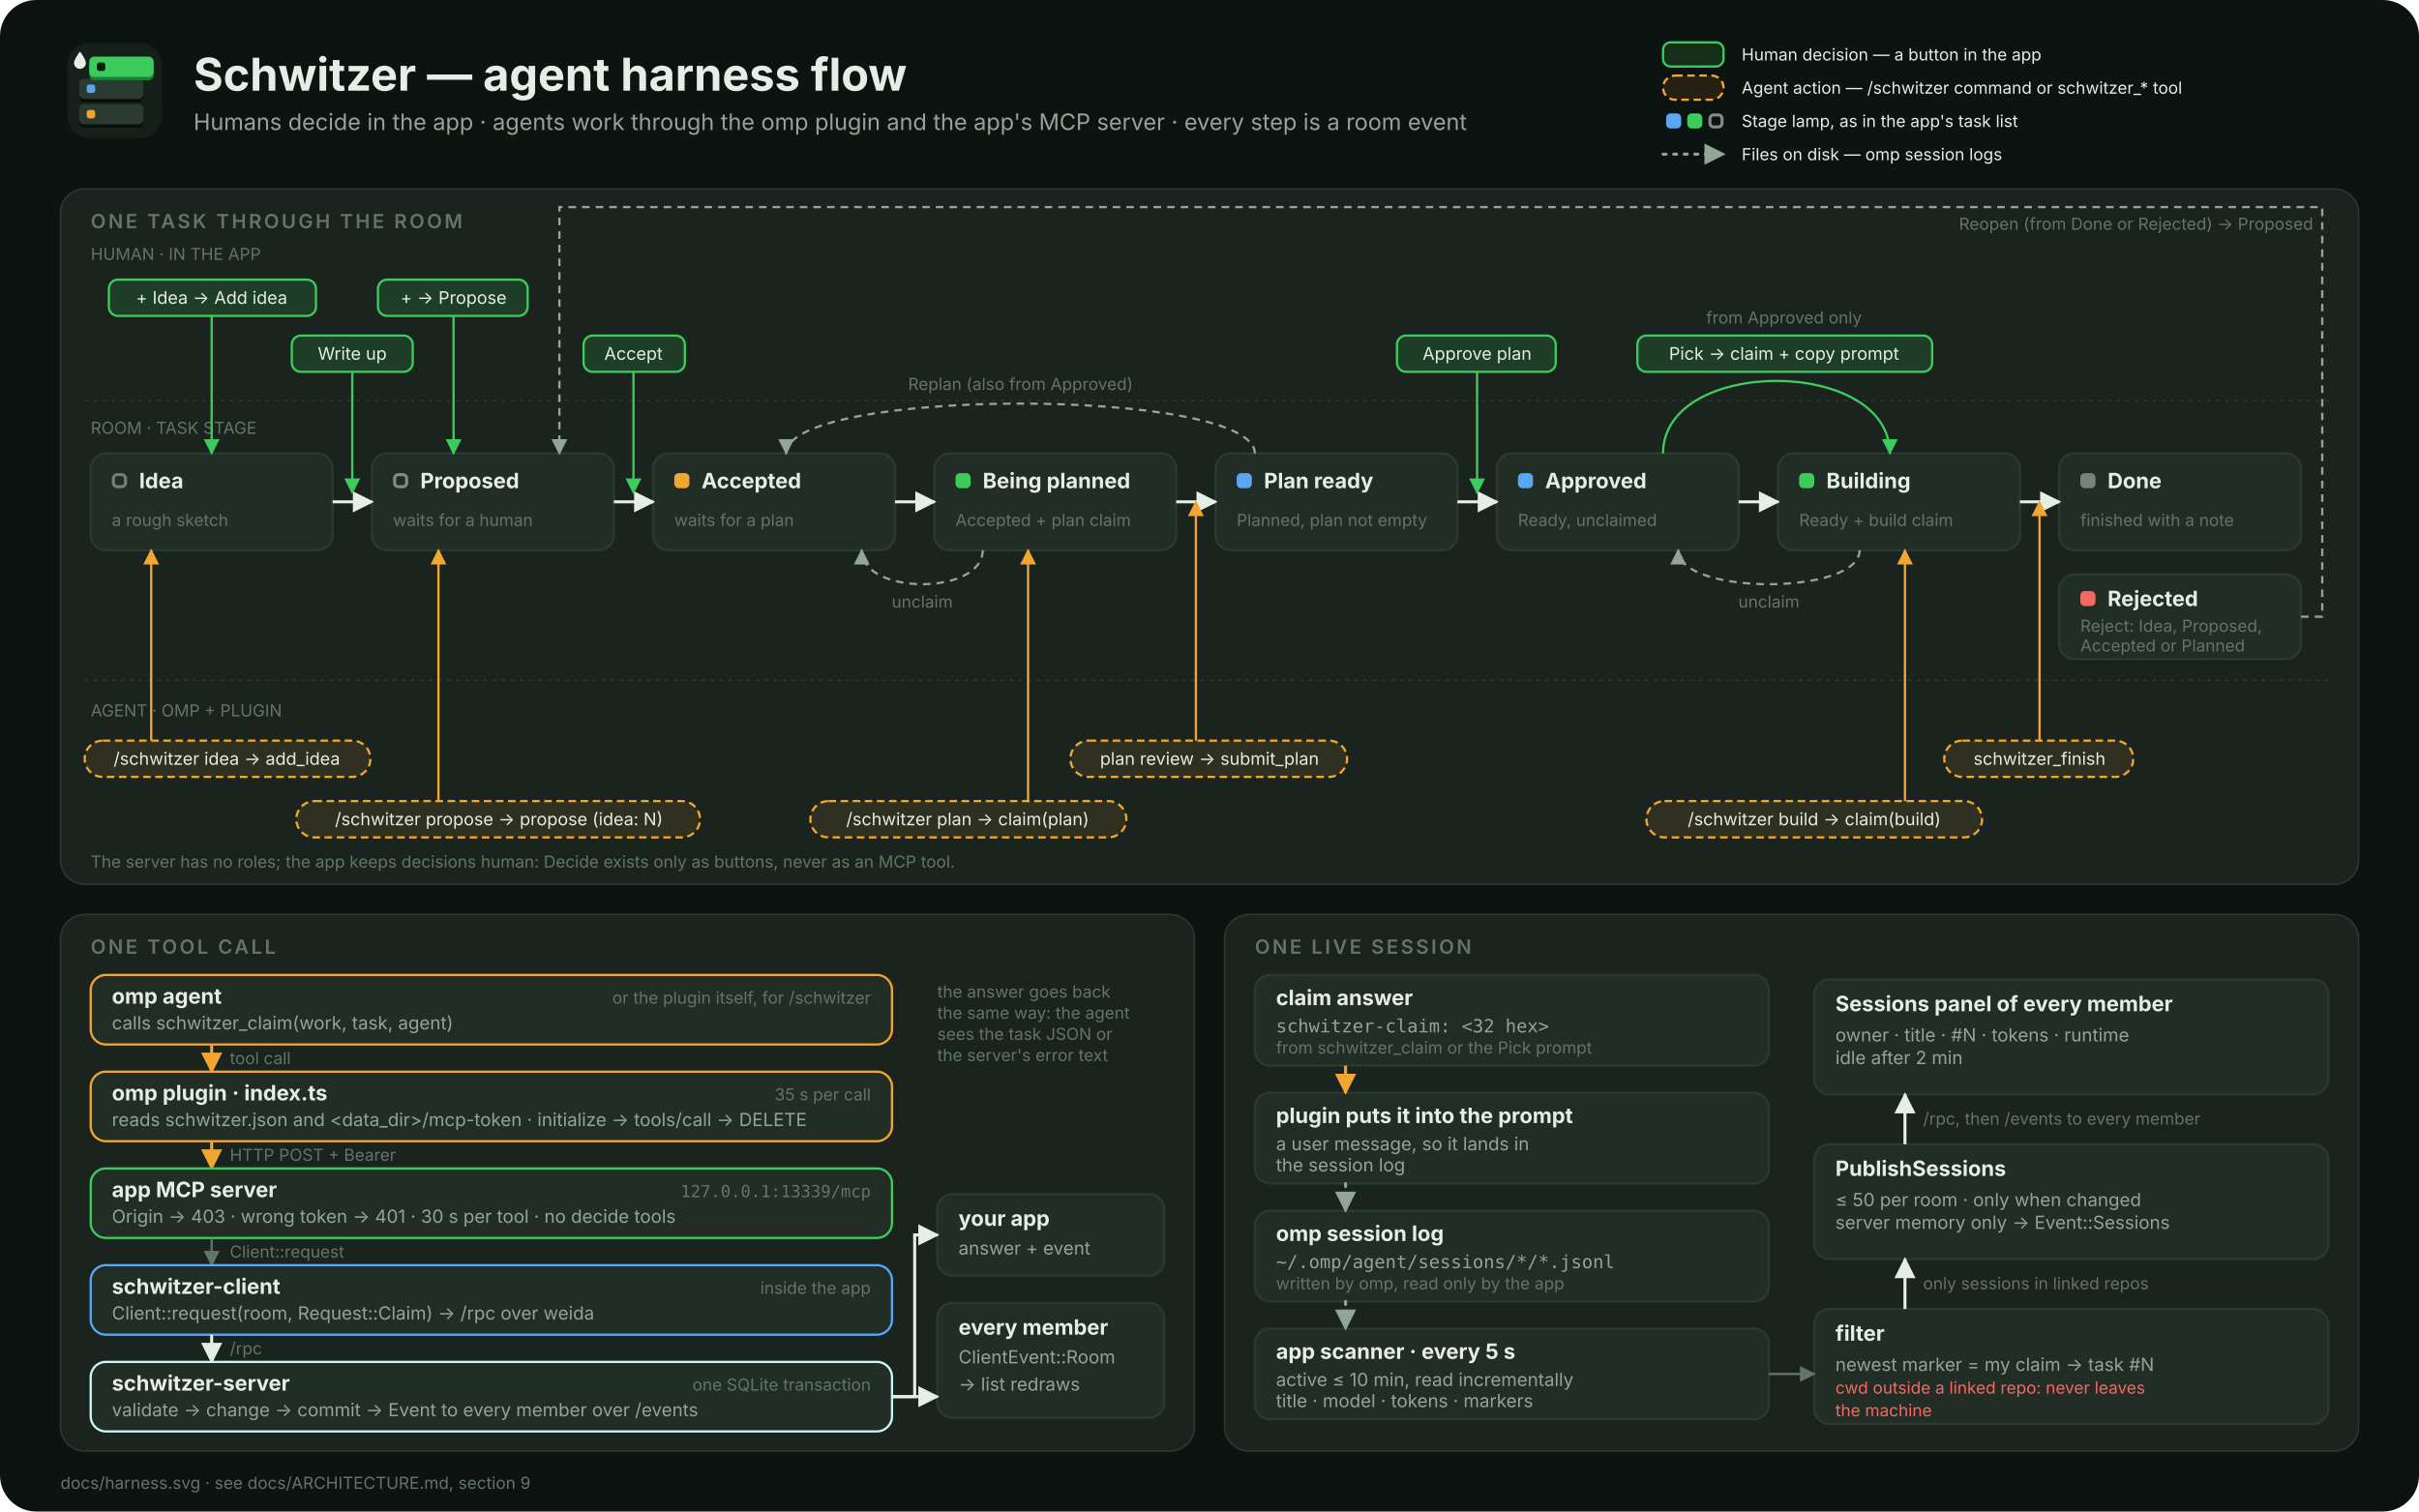
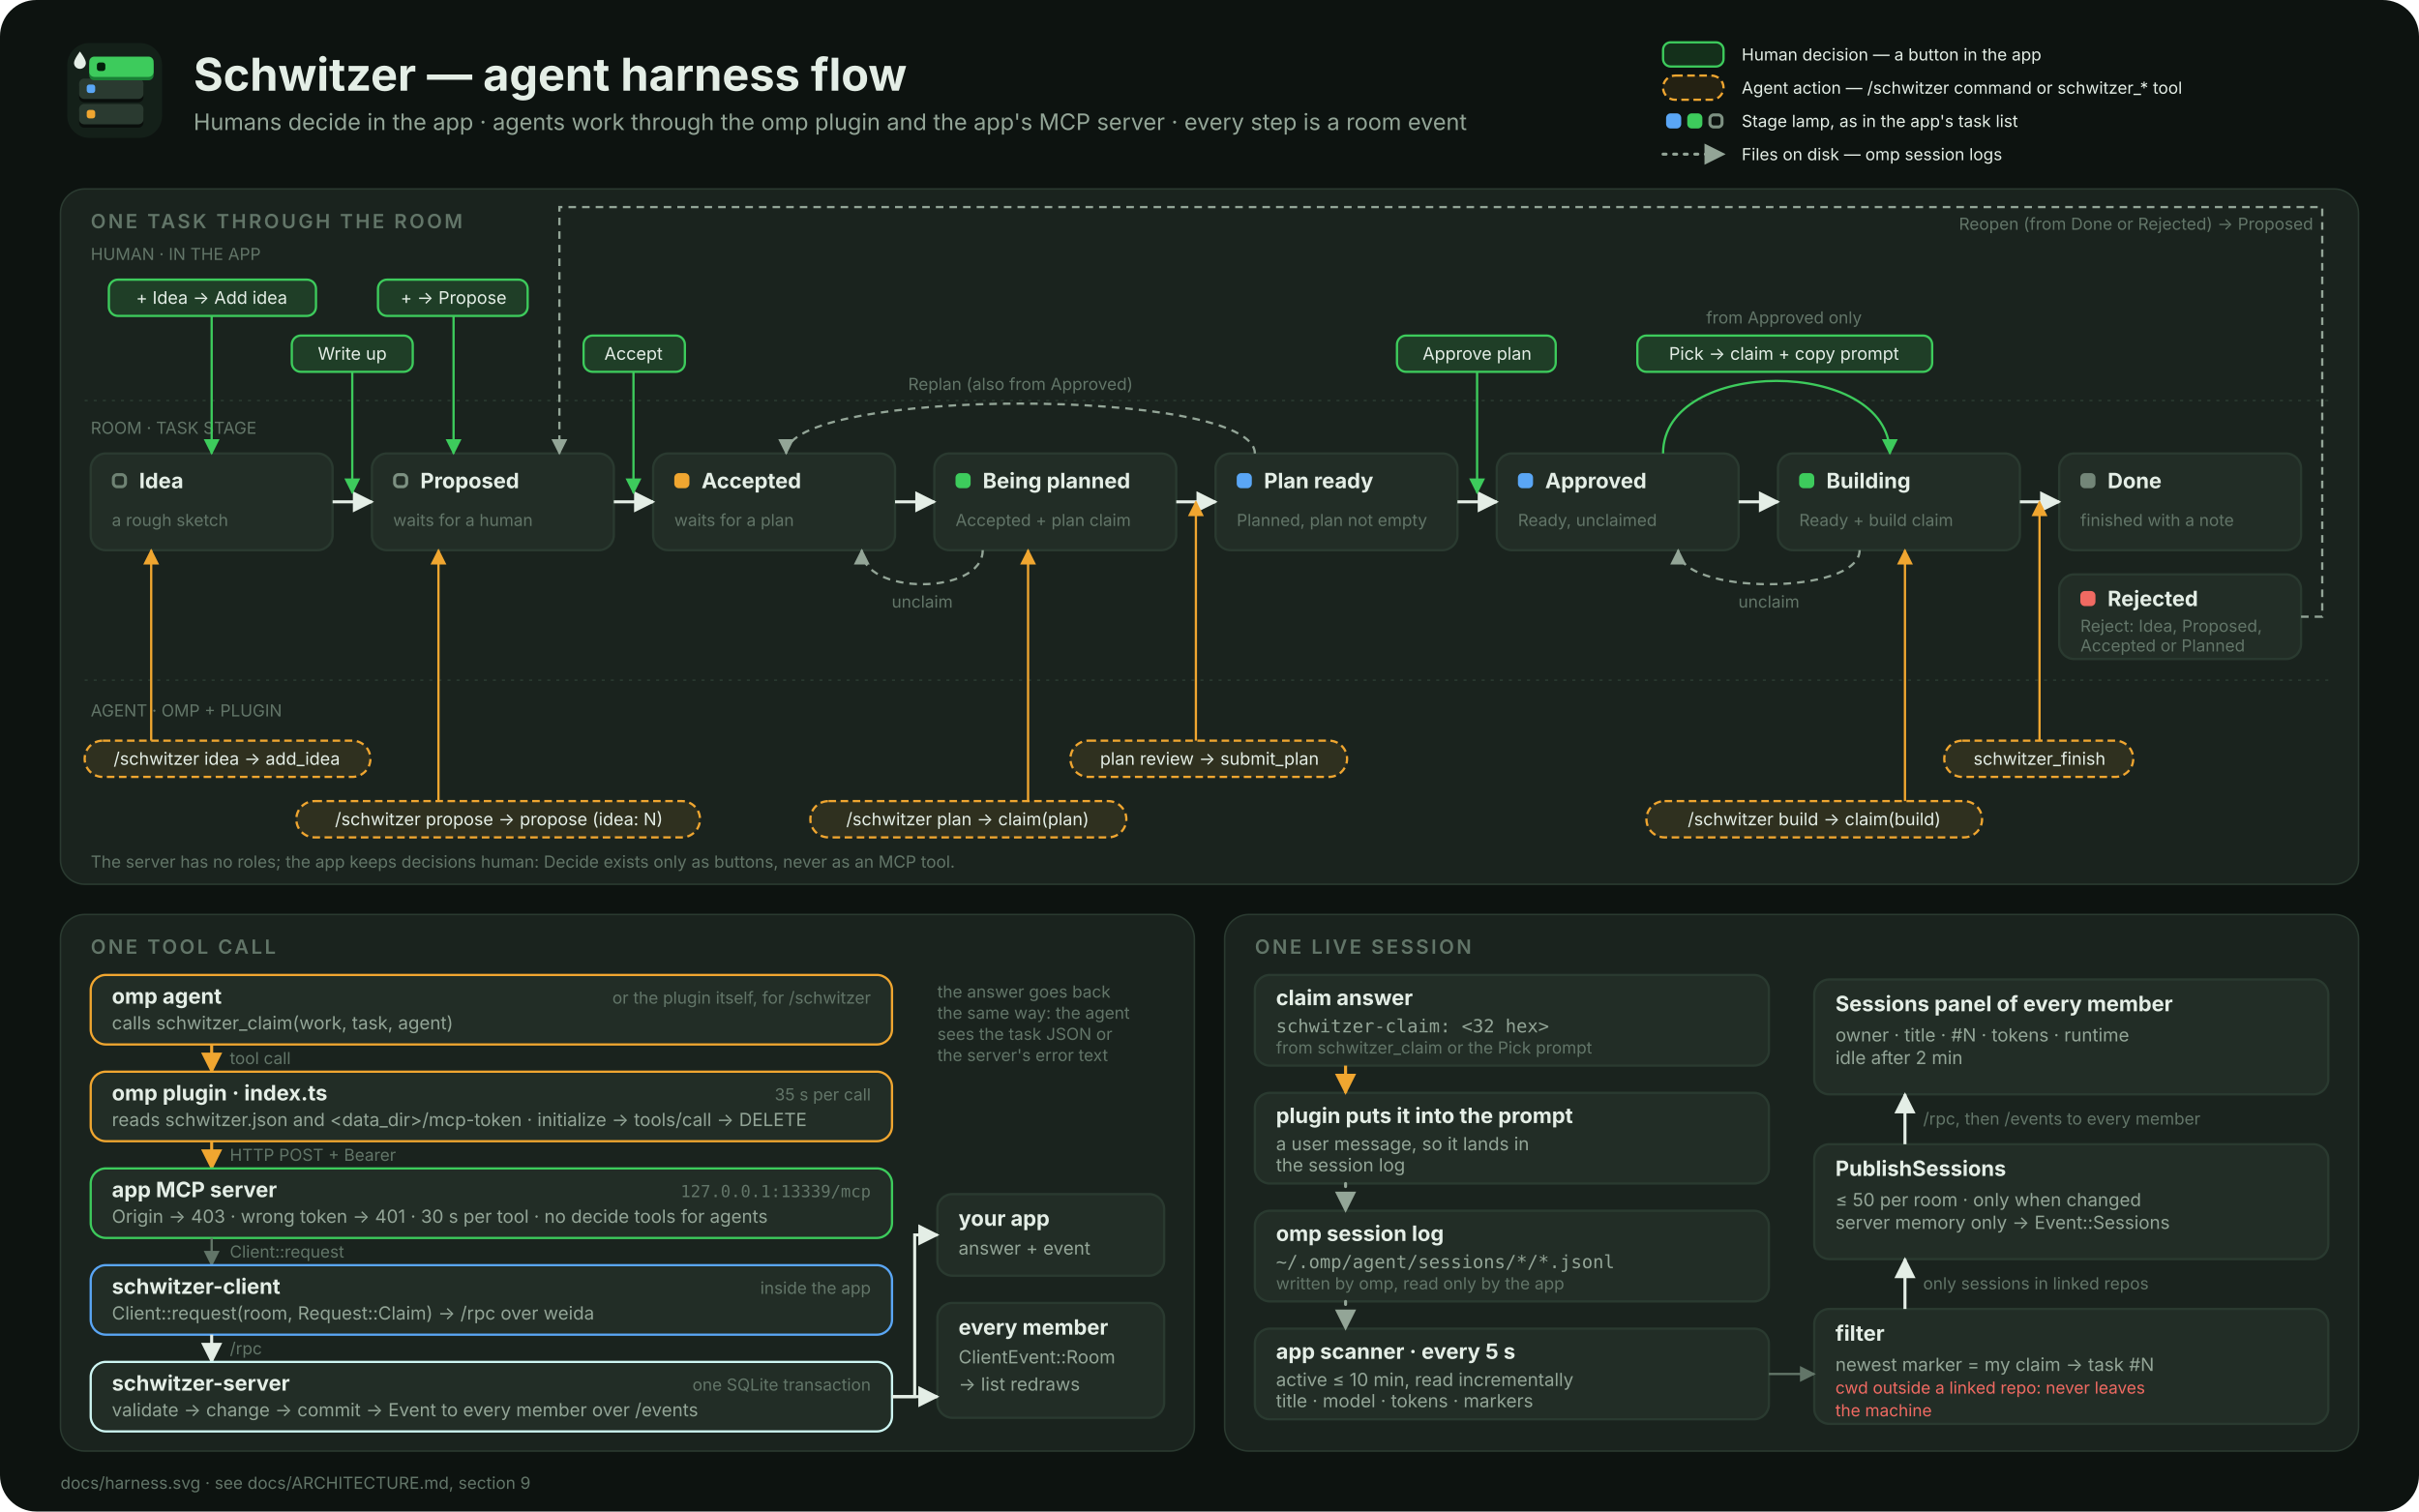
<svg xmlns="http://www.w3.org/2000/svg" width="1600" height="1000" viewBox="0 0 1600 1000" role="img" aria-labelledby="title desc">
  <defs>
    <style>
      text { font-family: Figtree, Inter, 'Segoe UI', 'Helvetica Neue', Arial, 'DejaVu Sans', sans-serif; }
      .title { font-size: 30px; font-weight: 700; fill: #e4eee6; }
      .sub { font-size: 15px; fill: #93a597; }
      .region { font-size: 13px; font-weight: 600; letter-spacing: 1.6px; fill: #627568; }
      .crate { font-family: 'JetBrains Mono', 'SFMono-Regular', Consolas, 'DejaVu Sans Mono', monospace; font-size: 14px; font-weight: 700; }
      .mono { font-family: 'JetBrains Mono', 'SFMono-Regular', Consolas, 'DejaVu Sans Mono', monospace; }
      .desc { font-size: 12px; fill: #93a597; }
      .chip { font-size: 11.5px; fill: #e4eee6; }
      .legend { font-size: 11px; fill: #e4eee6; }
      .small { font-size: 11px; fill: #627568; }
      .bold { font-weight: 700; }
      .head { font-size: 14px; font-weight: 700; fill: #e4eee6; }
      .mid { text-anchor: middle; }
      .end { text-anchor: end; }
      .app { fill: #3dcb5c; }
      .client { fill: #5aa6f5; }
      .proto { fill: #e6dcff; }
      .server { fill: #cdf5f2; }
      .agent { fill: #f0a630; }
      .danger { fill: #f06a62; }
    </style>
    <marker id="m-room" viewBox="0 0 10 10" refX="9" refY="5" markerWidth="7" markerHeight="7" orient="auto-start-reverse">
      <path d="M0 0 L10 5 L0 10 z" fill="#e4eee6" />
    </marker>
    <marker id="m-agent" viewBox="0 0 10 10" refX="9" refY="5" markerWidth="7" markerHeight="7" orient="auto-start-reverse">
      <path d="M0 0 L10 5 L0 10 z" fill="#f0a630" />
    </marker>
    <marker id="m-file" viewBox="0 0 10 10" refX="9" refY="5" markerWidth="7" markerHeight="7" orient="auto-start-reverse">
      <path d="M0 0 L10 5 L0 10 z" fill="#93a597" />
    </marker>
    <marker id="m-https" viewBox="0 0 10 10" refX="9" refY="5" markerWidth="7" markerHeight="7" orient="auto-start-reverse">
      <path d="M0 0 L10 5 L0 10 z" fill="#627568" />
    </marker>
    <marker id="m-human" viewBox="0 0 10 10" refX="9" refY="5" markerWidth="7" markerHeight="7" orient="auto-start-reverse">
      <path d="M0 0 L10 5 L0 10 z" fill="#3dcb5c" />
    </marker>
  </defs>
  <rect width="1600" height="1000" rx="24" fill="#0d1310" />
  <g transform="translate(40 24) scale(0.56)">
    <rect x="8" y="8" width="112" height="112" rx="26" fill="#142019" />
    <rect x="22" y="84" width="76" height="24" rx="6" fill="#0a0f0c" />
    <rect x="22" y="80" width="76" height="24" rx="6" fill="#2a3a30" />
    <rect x="31" y="87" width="10" height="10" rx="3" fill="#f0a630" />
    <rect x="22" y="54" width="76" height="24" rx="6" fill="#0a0f0c" />
    <rect x="22" y="50" width="76" height="24" rx="6" fill="#2a3a30" />
    <rect x="31" y="57" width="10" height="10" rx="3" fill="#5aa6f5" />
    <rect x="34" y="28" width="76" height="24" rx="6" fill="#1a7f35" />
    <rect x="34" y="24" width="76" height="24" rx="6" fill="#3dcb5c" />
    <rect x="43" y="31" width="10" height="10" rx="3" fill="#03200b" />
    <path d="M23 18 C23 18 16 27 16 31.5 A7 7 0 0 0 30 31.5 C30 27 23 18 23 18 Z" fill="#e4eee6" />
  </g>
  <text x="128" y="60" class="title">Schwitzer — agent harness flow</text>
  <text x="128" y="86" class="sub">Humans decide in the app · agents work through the omp plugin and the app's MCP server · every step is a room event</text>
  <rect x="1100" y="28" width="40" height="16" rx="5" fill="#3dcb5c" stroke="#3dcb5c" stroke-width="1.5" fill-opacity="0.16" />
  <text x="1152" y="40" class="legend">Human decision — a button in the app</text>
  <rect x="1100" y="50" width="40" height="16" rx="8" fill="#f0a630" stroke="#f0a630" stroke-width="1.5" fill-opacity="0.10" stroke-dasharray="5 3" />
  <text x="1152" y="62" class="legend">Agent action — /schwitzer command or schwitzer_* tool</text>
  <rect x="1102" y="75" width="10" height="10" rx="3" fill="#5aa6f5" />
  <rect x="1116" y="75" width="10" height="10" rx="3" fill="#3dcb5c" />
  <rect x="1131" y="76" width="8" height="8" rx="2.5" fill="none" stroke="#7d9182" stroke-width="2" />
  <text x="1152" y="84" class="legend">Stage lamp, as in the app's task list</text>
  <path d="M1100 102 L1140 102" fill="none" stroke="#93a597" stroke-width="2" stroke-dasharray="2 5" stroke-linecap="round" marker-end="url(#m-file)" />
  <text x="1152" y="106" class="legend">Files on disk — omp session logs</text>
  <rect x="40" y="125" width="1520" height="460" rx="16" fill="#1a231e" stroke="#2a3a30" />
  <text x="60" y="151" class="region">ONE TASK THROUGH THE ROOM</text>
  <text x="60" y="172" class="small">HUMAN · IN THE APP</text>
  <line x1="56" y1="265" x2="1544" y2="265" stroke="#2a3a30" stroke-dasharray="2 4" />
  <text x="60" y="287" class="small">ROOM · TASK STAGE</text>
  <line x1="56" y1="450" x2="1544" y2="450" stroke="#2a3a30" stroke-dasharray="2 4" />
  <text x="60" y="474" class="small">AGENT · OMP + PLUGIN</text>
  <rect x="60" y="300" width="160" height="64" rx="10" fill="#222d26" stroke="#2a3a30" stroke-width="1.5" />
  <rect x="75" y="314" width="8" height="8" rx="2.5" fill="none" stroke="#6f8374" stroke-width="2" />
  <text x="92" y="323" class="head">Idea</text>
  <text x="74" y="348" class="small">a rough sketch</text>
  <rect x="246" y="300" width="160" height="64" rx="10" fill="#222d26" stroke="#2a3a30" stroke-width="1.5" />
  <rect x="261" y="314" width="8" height="8" rx="2.5" fill="none" stroke="#7d9182" stroke-width="2" />
  <text x="278" y="323" class="head">Proposed</text>
  <text x="260" y="348" class="small">waits for a human</text>
  <rect x="432" y="300" width="160" height="64" rx="10" fill="#222d26" stroke="#2a3a30" stroke-width="1.5" />
  <rect x="446" y="313" width="10" height="10" rx="3" fill="#f0a630" />
  <text x="464" y="323" class="head">Accepted</text>
  <text x="446" y="348" class="small">waits for a plan</text>
  <rect x="618" y="300" width="160" height="64" rx="10" fill="#222d26" stroke="#2a3a30" stroke-width="1.5" />
  <rect x="632" y="313" width="10" height="10" rx="3" fill="#3dcb5c" />
  <text x="650" y="323" class="head">Being planned</text>
  <text x="632" y="348" class="small">Accepted + plan claim</text>
  <rect x="804" y="300" width="160" height="64" rx="10" fill="#222d26" stroke="#2a3a30" stroke-width="1.5" />
  <rect x="818" y="313" width="10" height="10" rx="3" fill="#5aa6f5" />
  <text x="836" y="323" class="head">Plan ready</text>
  <text x="818" y="348" class="small">Planned, plan not empty</text>
  <rect x="990" y="300" width="160" height="64" rx="10" fill="#222d26" stroke="#2a3a30" stroke-width="1.5" />
  <rect x="1004" y="313" width="10" height="10" rx="3" fill="#5aa6f5" />
  <text x="1022" y="323" class="head">Approved</text>
  <text x="1004" y="348" class="small">Ready, unclaimed</text>
  <rect x="1176" y="300" width="160" height="64" rx="10" fill="#222d26" stroke="#2a3a30" stroke-width="1.5" />
  <rect x="1190" y="313" width="10" height="10" rx="3" fill="#3dcb5c" />
  <text x="1208" y="323" class="head">Building</text>
  <text x="1190" y="348" class="small">Ready + build claim</text>
  <rect x="1362" y="300" width="160" height="64" rx="10" fill="#222d26" stroke="#2a3a30" stroke-width="1.5" />
  <rect x="1376" y="313" width="10" height="10" rx="3" fill="#738678" />
  <text x="1394" y="323" class="head">Done</text>
  <text x="1376" y="348" class="small">finished with a note</text>
  <path d="M220 332 L246 332" fill="none" stroke="#e4eee6" stroke-width="2" marker-end="url(#m-room)" />
  <path d="M406 332 L432 332" fill="none" stroke="#e4eee6" stroke-width="2" marker-end="url(#m-room)" />
  <path d="M592 332 L618 332" fill="none" stroke="#e4eee6" stroke-width="2" marker-end="url(#m-room)" />
  <path d="M778 332 L804 332" fill="none" stroke="#e4eee6" stroke-width="2" marker-end="url(#m-room)" />
  <path d="M964 332 L990 332" fill="none" stroke="#e4eee6" stroke-width="2" marker-end="url(#m-room)" />
  <path d="M1150 332 L1176 332" fill="none" stroke="#e4eee6" stroke-width="2" marker-end="url(#m-room)" />
  <path d="M1336 332 L1362 332" fill="none" stroke="#e4eee6" stroke-width="2" marker-end="url(#m-room)" />
  <rect x="1362" y="380" width="160" height="56" rx="10" fill="#222d26" stroke="#2a3a30" stroke-width="1.5" />
  <rect x="1376" y="391" width="10" height="10" rx="3" fill="#f06a62" />
  <text x="1394" y="401" class="head">Rejected</text>
  <text x="1376" y="418" class="small">Reject: Idea, Proposed,</text>
  <text x="1376" y="431" class="small">Accepted or Planned</text>
  <rect x="72" y="185" width="137" height="24" rx="6" fill="#3dcb5c" stroke="#3dcb5c" stroke-width="1.5" fill-opacity="0.16" />
  <text x="140" y="201" class="chip mid">+ Idea → Add idea</text>
  <path d="M140 209 L140 300" fill="none" stroke="#3dcb5c" stroke-width="1.5" marker-end="url(#m-human)" />
  <rect x="250" y="185" width="99" height="24" rx="6" fill="#3dcb5c" stroke="#3dcb5c" stroke-width="1.5" fill-opacity="0.16" />
  <text x="300" y="201" class="chip mid">+ → Propose</text>
  <path d="M300 209 L300 300" fill="none" stroke="#3dcb5c" stroke-width="1.5" marker-end="url(#m-human)" />
  <rect x="193" y="222" width="80" height="24" rx="6" fill="#3dcb5c" stroke="#3dcb5c" stroke-width="1.5" fill-opacity="0.16" />
  <text x="233" y="238" class="chip mid">Write up</text>
  <path d="M233 246 L233 326" fill="none" stroke="#3dcb5c" stroke-width="1.5" marker-end="url(#m-human)" />
  <rect x="386" y="222" width="67" height="24" rx="6" fill="#3dcb5c" stroke="#3dcb5c" stroke-width="1.5" fill-opacity="0.16" />
  <text x="419" y="238" class="chip mid">Accept</text>
  <path d="M419 246 L419 326" fill="none" stroke="#3dcb5c" stroke-width="1.5" marker-end="url(#m-human)" />
  <rect x="924" y="222" width="105" height="24" rx="6" fill="#3dcb5c" stroke="#3dcb5c" stroke-width="1.5" fill-opacity="0.16" />
  <text x="977" y="238" class="chip mid">Approve plan</text>
  <path d="M977 246 L977 326" fill="none" stroke="#3dcb5c" stroke-width="1.5" marker-end="url(#m-human)" />
  <path d="M1100 300 C1100 236, 1250 236, 1250 300" fill="none" stroke="#3dcb5c" stroke-width="1.5" marker-end="url(#m-human)" />
  <rect x="1083" y="222" width="195" height="24" rx="6" fill="#3dcb5c" stroke="#3dcb5c" stroke-width="1.5" fill-opacity="0.16" />
  <text x="1180" y="238" class="chip mid">Pick → claim + copy prompt</text>
  <text x="1180" y="214" class="small mid">from Approved only</text>
  <path d="M830 300 C830 256, 520 256, 520 300" fill="none" stroke="#93a597" stroke-width="1.5" stroke-dasharray="5 4" marker-end="url(#m-file)" />
  <text x="675" y="258" class="small mid">Replan (also from Approved)</text>
  <path d="M650 364 C650 394, 570 394, 570 364" fill="none" stroke="#93a597" stroke-width="1.5" stroke-dasharray="5 4" marker-end="url(#m-file)" />
  <text x="610" y="402" class="small mid">unclaim</text>
  <path d="M1230 364 C1230 394, 1110 394, 1110 364" fill="none" stroke="#93a597" stroke-width="1.5" stroke-dasharray="5 4" marker-end="url(#m-file)" />
  <text x="1170" y="402" class="small mid">unclaim</text>
  <path d="M1522 408 L1536 408 L1536 137 L370 137 L370 300" fill="none" stroke="#93a597" stroke-width="1.5" stroke-dasharray="5 4" marker-end="url(#m-file)" />
  <text x="1530" y="152" class="small end">Reopen (from Done or Rejected) → Proposed</text>
  <rect x="56" y="490" width="189" height="24" rx="12" fill="#f0a630" stroke="#f0a630" stroke-width="1.5" fill-opacity="0.10" stroke-dasharray="5 3" />
  <text x="150" y="506" class="chip mid">/schwitzer idea → add_idea</text>
  <path d="M100 490 L100 364" fill="none" stroke="#f0a630" stroke-width="1.5" marker-end="url(#m-agent)" />
  <rect x="196" y="530" width="267" height="24" rx="12" fill="#f0a630" stroke="#f0a630" stroke-width="1.5" fill-opacity="0.10" stroke-dasharray="5 3" />
  <text x="330" y="546" class="chip mid">/schwitzer propose → propose (idea: N)</text>
  <path d="M290 530 L290 364" fill="none" stroke="#f0a630" stroke-width="1.5" marker-end="url(#m-agent)" />
  <rect x="536" y="530" width="209" height="24" rx="12" fill="#f0a630" stroke="#f0a630" stroke-width="1.5" fill-opacity="0.10" stroke-dasharray="5 3" />
  <text x="640" y="546" class="chip mid">/schwitzer plan → claim(plan)</text>
  <path d="M680 530 L680 364" fill="none" stroke="#f0a630" stroke-width="1.5" marker-end="url(#m-agent)" />
  <rect x="708" y="490" width="183" height="24" rx="12" fill="#f0a630" stroke="#f0a630" stroke-width="1.5" fill-opacity="0.10" stroke-dasharray="5 3" />
  <text x="800" y="506" class="chip mid">plan review → submit_plan</text>
  <path d="M791 490 L791 332" fill="none" stroke="#f0a630" stroke-width="1.5" marker-end="url(#m-agent)" />
  <rect x="1089" y="530" width="222" height="24" rx="12" fill="#f0a630" stroke="#f0a630" stroke-width="1.5" fill-opacity="0.10" stroke-dasharray="5 3" />
  <text x="1200" y="546" class="chip mid">/schwitzer build → claim(build)</text>
  <path d="M1260 530 L1260 364" fill="none" stroke="#f0a630" stroke-width="1.5" marker-end="url(#m-agent)" />
  <rect x="1286" y="490" width="125" height="24" rx="12" fill="#f0a630" stroke="#f0a630" stroke-width="1.5" fill-opacity="0.10" stroke-dasharray="5 3" />
  <text x="1349" y="506" class="chip mid">schwitzer_finish</text>
  <path d="M1349 490 L1349 332" fill="none" stroke="#f0a630" stroke-width="1.5" marker-end="url(#m-agent)" />
  <text x="60" y="574" class="small">The server has no roles; the app keeps decisions human: Decide exists only as buttons, never as an MCP tool.</text>
  <rect x="40" y="605" width="750" height="355" rx="16" fill="#1a231e" stroke="#2a3a30" />
  <text x="60" y="631" class="region">ONE TOOL CALL</text>
  <rect x="60" y="645" width="530" height="46" rx="10" fill="#222d26" stroke="#f0a630" stroke-width="1.5" />
  <text x="74" y="664" class="head">omp agent</text>
  <text x="576" y="664" class="small end">or the plugin itself, for /schwitzer</text>
  <text x="74" y="681" class="desc">calls schwitzer_claim(work, task, agent)</text>
  <path d="M140 691 L140 709" fill="none" stroke="#f0a630" stroke-width="2" stroke-dasharray="7 5" marker-end="url(#m-agent)" />
  <text x="152" y="704" class="small">tool call</text>
  <rect x="60" y="709" width="530" height="46" rx="10" fill="#222d26" stroke="#f0a630" stroke-width="1.5" />
  <text x="74" y="728" class="head">omp plugin · index.ts</text>
  <text x="576" y="728" class="small end">35 s per call</text>
  <text x="74" y="745" class="desc">reads schwitzer.json and &lt;data_dir&gt;/mcp-token · initialize → tools/call → DELETE</text>
  <path d="M140 755 L140 773" fill="none" stroke="#f0a630" stroke-width="2" stroke-dasharray="7 5" marker-end="url(#m-agent)" />
  <text x="152" y="768" class="small">HTTP POST + Bearer</text>
  <rect x="60" y="773" width="530" height="46" rx="10" fill="#222d26" stroke="#3dcb5c" stroke-width="1.5" />
  <text x="74" y="792" class="head">app MCP server</text>
  <text x="576" y="792" class="small end mono">127.0.0.1:13339/mcp</text>
-   <text x="74" y="809" class="desc">Origin → 403 · wrong token → 401 · 30 s per tool · no decide tools</text>
+   <text x="74" y="809" class="desc">Origin → 403 · wrong token → 401 · 30 s per tool · no decide tools for agents</text>
  <path d="M140 819 L140 837" fill="none" stroke="#627568" stroke-width="1.5" marker-end="url(#m-https)" />
  <text x="152" y="832" class="small">Client::request</text>
  <rect x="60" y="837" width="530" height="46" rx="10" fill="#222d26" stroke="#5aa6f5" stroke-width="1.5" />
  <text x="74" y="856" class="head">schwitzer-client</text>
  <text x="576" y="856" class="small end">inside the app</text>
  <text x="74" y="873" class="desc">Client::request(room, Request::Claim) → /rpc over weida</text>
  <path d="M140 883 L140 901" fill="none" stroke="#e4eee6" stroke-width="2" marker-end="url(#m-room)" />
  <text x="152" y="896" class="small">/rpc</text>
  <rect x="60" y="901" width="530" height="46" rx="10" fill="#222d26" stroke="#cdf5f2" stroke-width="1.5" />
  <text x="74" y="920" class="head">schwitzer-server</text>
  <text x="576" y="920" class="small end">one SQLite transaction</text>
  <text x="74" y="937" class="desc">validate → change → commit → Event to every member over /events</text>
  <rect x="620" y="790" width="150" height="54" rx="10" fill="#222d26" stroke="#2a3a30" stroke-width="1.5" />
  <text x="634" y="811" class="head">your app</text>
  <text x="634" y="830" class="desc">answer + event</text>
  <rect x="620" y="862" width="150" height="76" rx="10" fill="#222d26" stroke="#2a3a30" stroke-width="1.5" />
  <text x="634" y="883" class="head">every member</text>
  <text x="634" y="902" class="desc">ClientEvent::Room</text>
  <text x="634" y="920" class="desc">→ list redraws</text>
  <path d="M590 924 L605 924 L605 817 L620 817" fill="none" stroke="#e4eee6" stroke-width="2" marker-end="url(#m-room)" />
  <path d="M590 924 L620 924" fill="none" stroke="#e4eee6" stroke-width="2" marker-end="url(#m-room)" />
  <text x="620" y="660" class="small">the answer goes back</text>
  <text x="620" y="674" class="small">the same way: the agent</text>
  <text x="620" y="688" class="small">sees the task JSON or</text>
  <text x="620" y="702" class="small">the server's error text</text>
  <rect x="810" y="605" width="750" height="355" rx="16" fill="#1a231e" stroke="#2a3a30" />
  <text x="830" y="631" class="region">ONE LIVE SESSION</text>
  <rect x="830" y="645" width="340" height="60" rx="10" fill="#222d26" stroke="#2a3a30" stroke-width="1.5" />
  <text x="844" y="665" class="head">claim answer</text>
  <text x="844" y="683" class="desc mono">schwitzer-claim: &lt;32 hex&gt;</text>
  <text x="844" y="697" class="small">from schwitzer_claim or the Pick prompt</text>
  <rect x="830" y="723" width="340" height="60" rx="10" fill="#222d26" stroke="#2a3a30" stroke-width="1.5" />
  <text x="844" y="743" class="head">plugin puts it into the prompt</text>
  <text x="844" y="761" class="desc">a user message, so it lands in</text>
  <text x="844" y="775" class="desc">the session log</text>
  <rect x="830" y="801" width="340" height="60" rx="10" fill="#222d26" stroke="#2a3a30" stroke-width="1.5" />
  <text x="844" y="821" class="head">omp session log</text>
  <text x="844" y="839" class="desc mono">~/.omp/agent/sessions/*/*.jsonl</text>
  <text x="844" y="853" class="small">written by omp, read only by the app</text>
  <rect x="830" y="879" width="340" height="60" rx="10" fill="#222d26" stroke="#2a3a30" stroke-width="1.5" />
  <text x="844" y="899" class="head">app scanner · every 5 s</text>
  <text x="844" y="917" class="desc">active ≤ 10 min, read incrementally</text>
  <text x="844" y="931" class="desc">title · model · tokens · markers</text>
  <path d="M890 705 L890 723" fill="none" stroke="#f0a630" stroke-width="2" stroke-dasharray="7 5" marker-end="url(#m-agent)" />
  <path d="M890 783 L890 801" fill="none" stroke="#93a597" stroke-width="2" stroke-dasharray="2 5" stroke-linecap="round" marker-end="url(#m-file)" />
  <path d="M890 861 L890 879" fill="none" stroke="#93a597" stroke-width="2" stroke-dasharray="2 5" stroke-linecap="round" marker-end="url(#m-file)" />
  <rect x="1200" y="866" width="340" height="76" rx="10" fill="#222d26" stroke="#2a3a30" stroke-width="1.5" />
  <text x="1214" y="887" class="head">filter</text>
  <text x="1214" y="907" class="desc">newest marker = my claim → task #N</text>
  <text x="1214" y="922" class="small danger">cwd outside a linked repo: never leaves</text>
  <text x="1214" y="937" class="small danger">the machine</text>
  <rect x="1200" y="757" width="340" height="76" rx="10" fill="#222d26" stroke="#2a3a30" stroke-width="1.5" />
  <text x="1214" y="778" class="head">PublishSessions</text>
  <text x="1214" y="798" class="desc">≤ 50 per room · only when changed</text>
  <text x="1214" y="813" class="desc">server memory only → Event::Sessions</text>
  <rect x="1200" y="648" width="340" height="76" rx="10" fill="#222d26" stroke="#2a3a30" stroke-width="1.5" />
  <text x="1214" y="669" class="head">Sessions panel of every member</text>
  <text x="1214" y="689" class="desc">owner · title · #N · tokens · runtime</text>
  <text x="1214" y="704" class="desc">idle after 2 min</text>
  <path d="M1170 909 L1200 909" fill="none" stroke="#627568" stroke-width="1.5" marker-end="url(#m-https)" />
  <path d="M1260 866 L1260 833" fill="none" stroke="#e4eee6" stroke-width="2" marker-end="url(#m-room)" />
  <text x="1272" y="853" class="small">only sessions in linked repos</text>
  <path d="M1260 757 L1260 724" fill="none" stroke="#e4eee6" stroke-width="2" marker-end="url(#m-room)" />
  <text x="1272" y="744" class="small">/rpc, then /events to every member</text>
  <text x="40" y="985" class="small">docs/harness.svg · see docs/ARCHITECTURE.md, section 9</text>
</svg>
